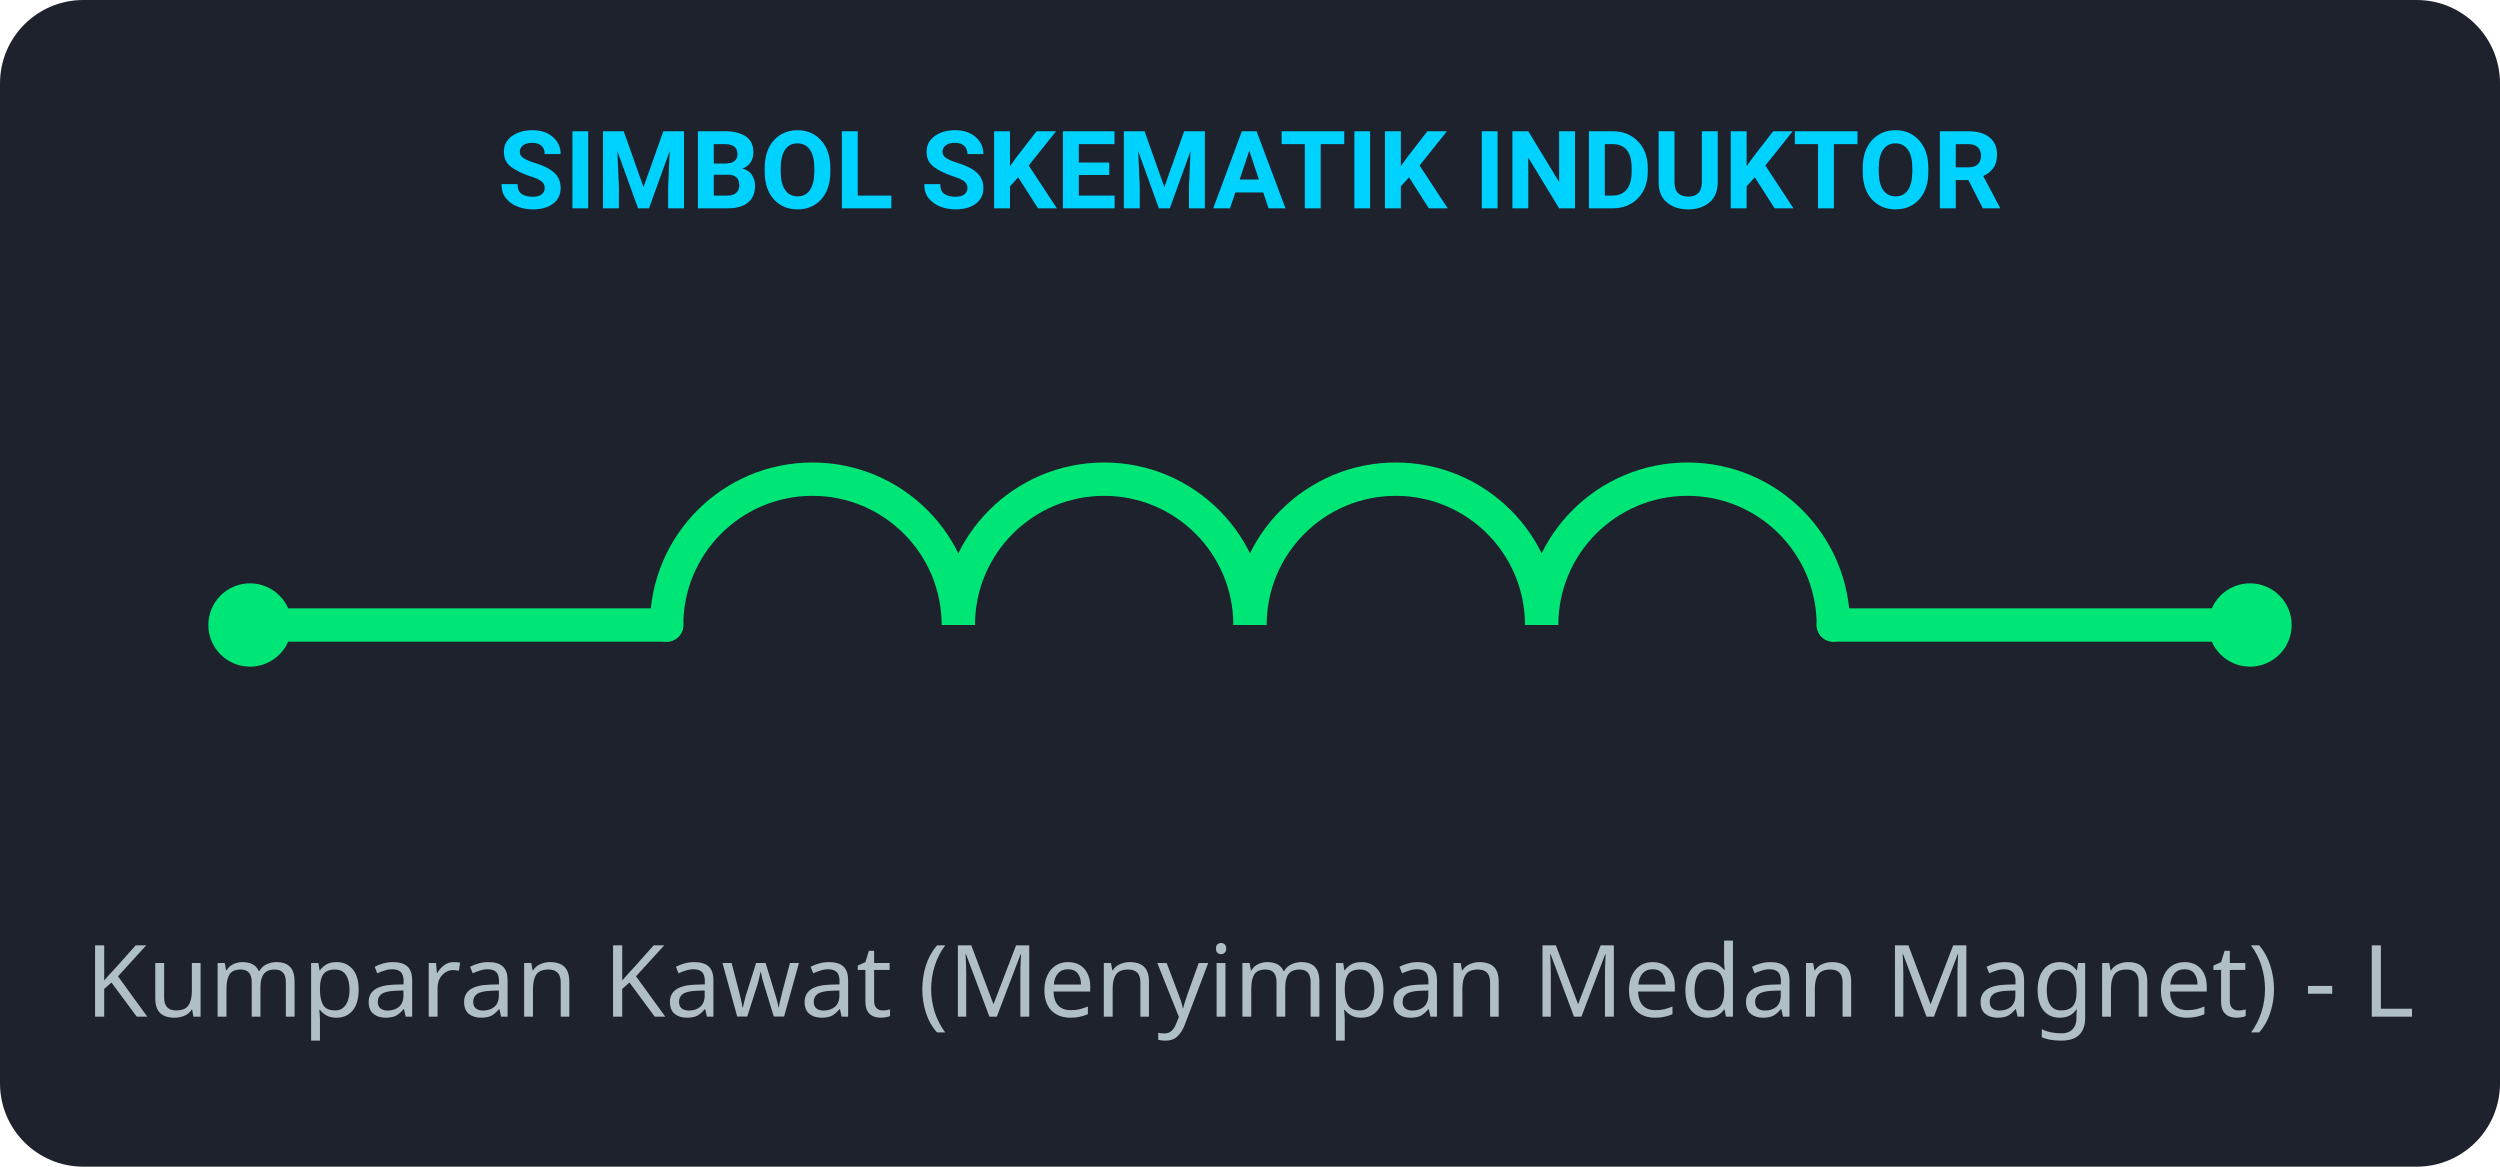
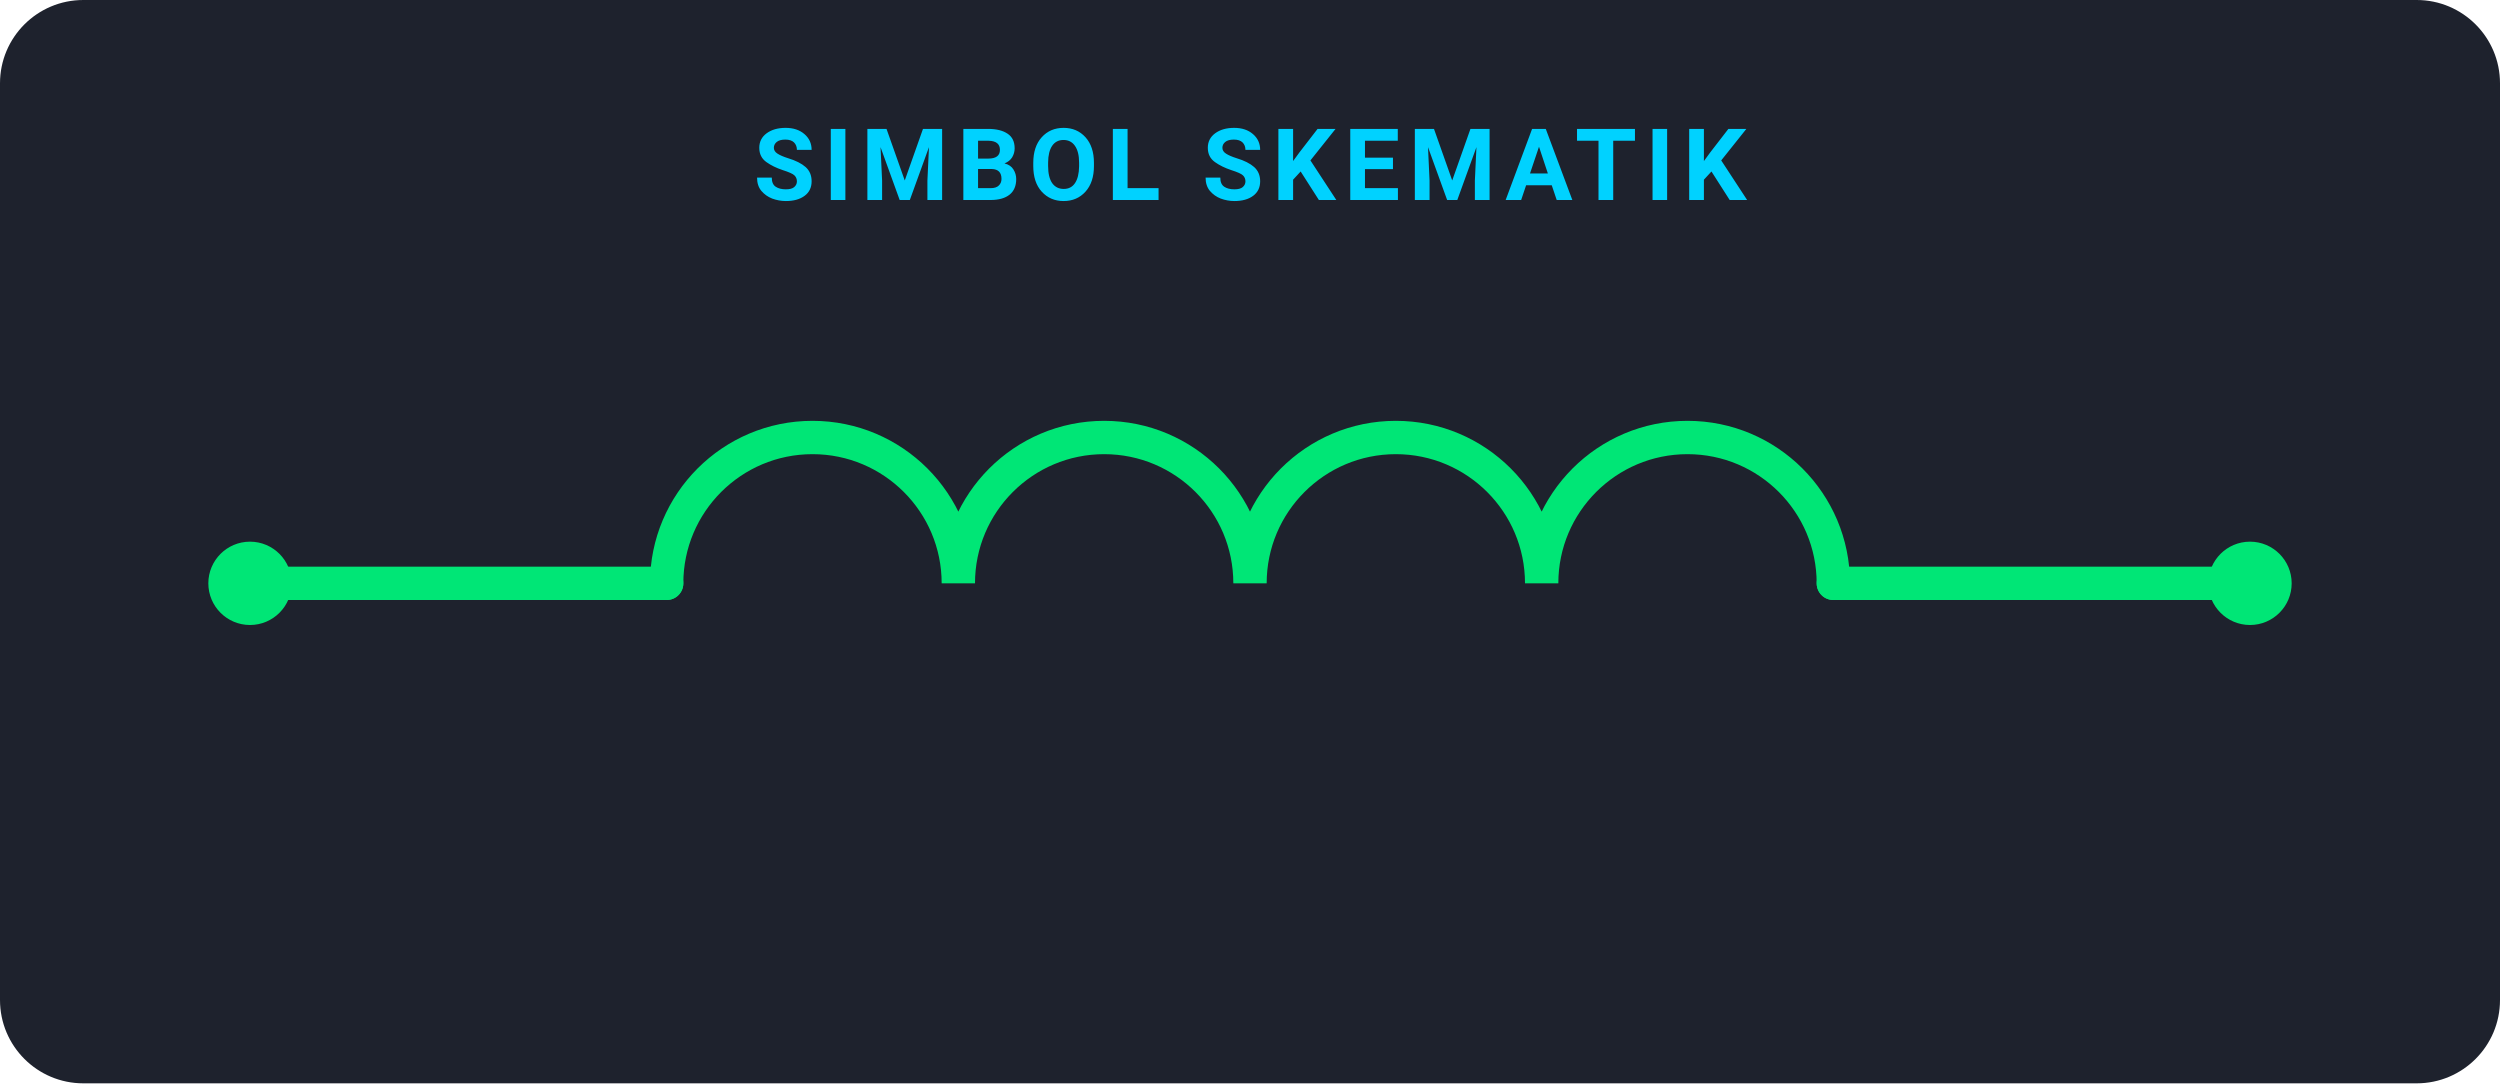
- <svg xmlns="http://www.w3.org/2000/svg" viewBox="0 0 300 140" width="100%" height="100%">
-   <rect width="300" height="140" fill="#1e222d" rx="10" />
-   <text x="150" y="25" fill="#00d2ff" font-family="'Segoe UI', Roboto, sans-serif" font-size="13" font-weight="bold" text-anchor="middle">SIMBOL SKEMATIK INDUKTOR</text>
-   <line x1="30" y1="75" x2="80" y2="75" stroke="#00e676" stroke-width="4" stroke-linecap="round" />
-   <path d="M 80,75 A 17.5,17.5 0 0,1 115,75 A 17.5,17.5 0 0,1 150,75 A 17.5,17.5 0 0,1 185,75 A 17.5,17.5 0 0,1 220,75" fill="none" stroke="#00e676" stroke-width="4" stroke-linecap="round" />
-   <line x1="220" y1="75" x2="270" y2="75" stroke="#00e676" stroke-width="4" stroke-linecap="round" />
-   <circle cx="30" cy="75" r="5" fill="#00e676" />
-   <circle cx="270" cy="75" r="5" fill="#00e676" />
-   <text x="150" y="122" fill="#b0bec5" font-family="sans-serif" font-size="12" text-anchor="middle">Kumparan Kawat (Menyimpan Medan Magnet) - L</text>
+ <svg xmlns="http://www.w3.org/2000/svg" viewBox="0 0 300 130" width="100%" height="100%">
+   <rect width="300" height="130" fill="#1e222d" rx="10" />
+   <text x="150" y="24" fill="#00d2ff" font-family="'Segoe UI', Roboto, sans-serif" font-size="12" font-weight="bold" text-anchor="middle" letter-spacing="1">SIMBOL SKEMATIK</text>
+   <line x1="30" y1="70" x2="80" y2="70" stroke="#00e676" stroke-width="4" stroke-linecap="round" />
+   <path d="M 80,70 A 17.5,17.5 0 0,1 115,70 A 17.5,17.5 0 0,1 150,70 A 17.5,17.5 0 0,1 185,70 A 17.5,17.5 0 0,1 220,70" fill="none" stroke="#00e676" stroke-width="4" stroke-linecap="round" />
+   <line x1="220" y1="70" x2="270" y2="70" stroke="#00e676" stroke-width="4" stroke-linecap="round" />
+   <circle cx="30" cy="70" r="5" fill="#00e676" />
+   <circle cx="270" cy="70" r="5" fill="#00e676" />
</svg>
